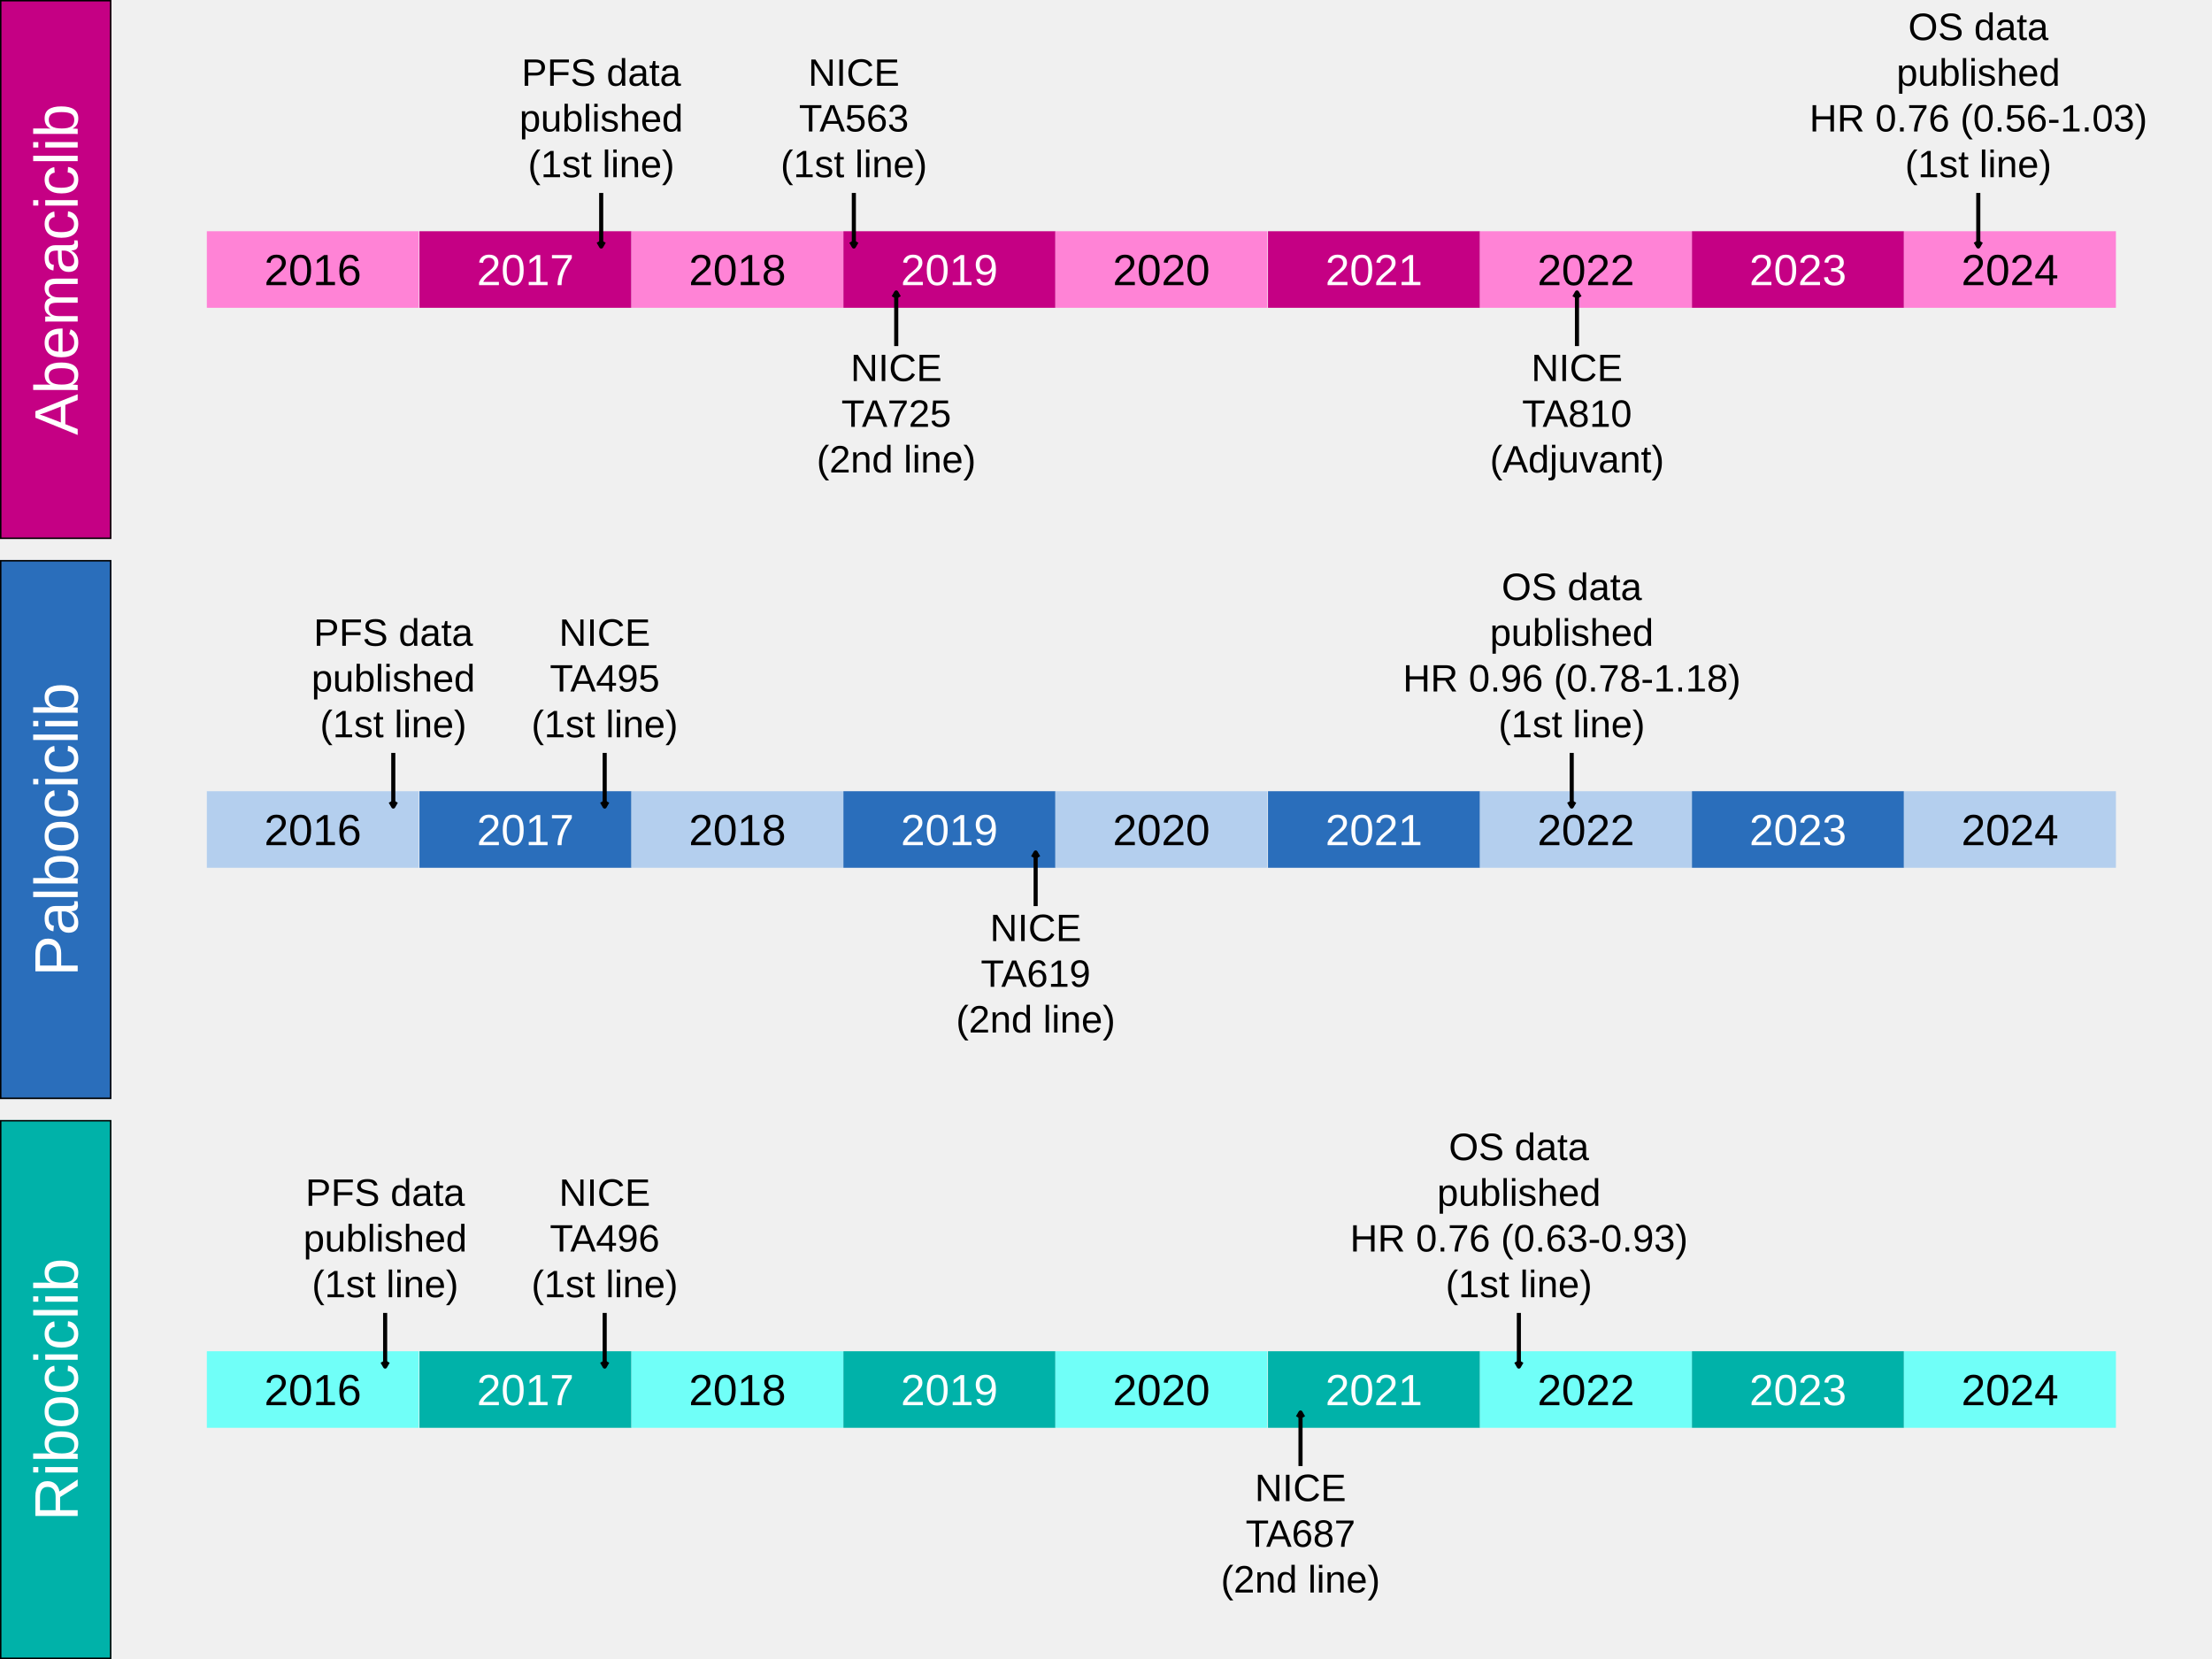
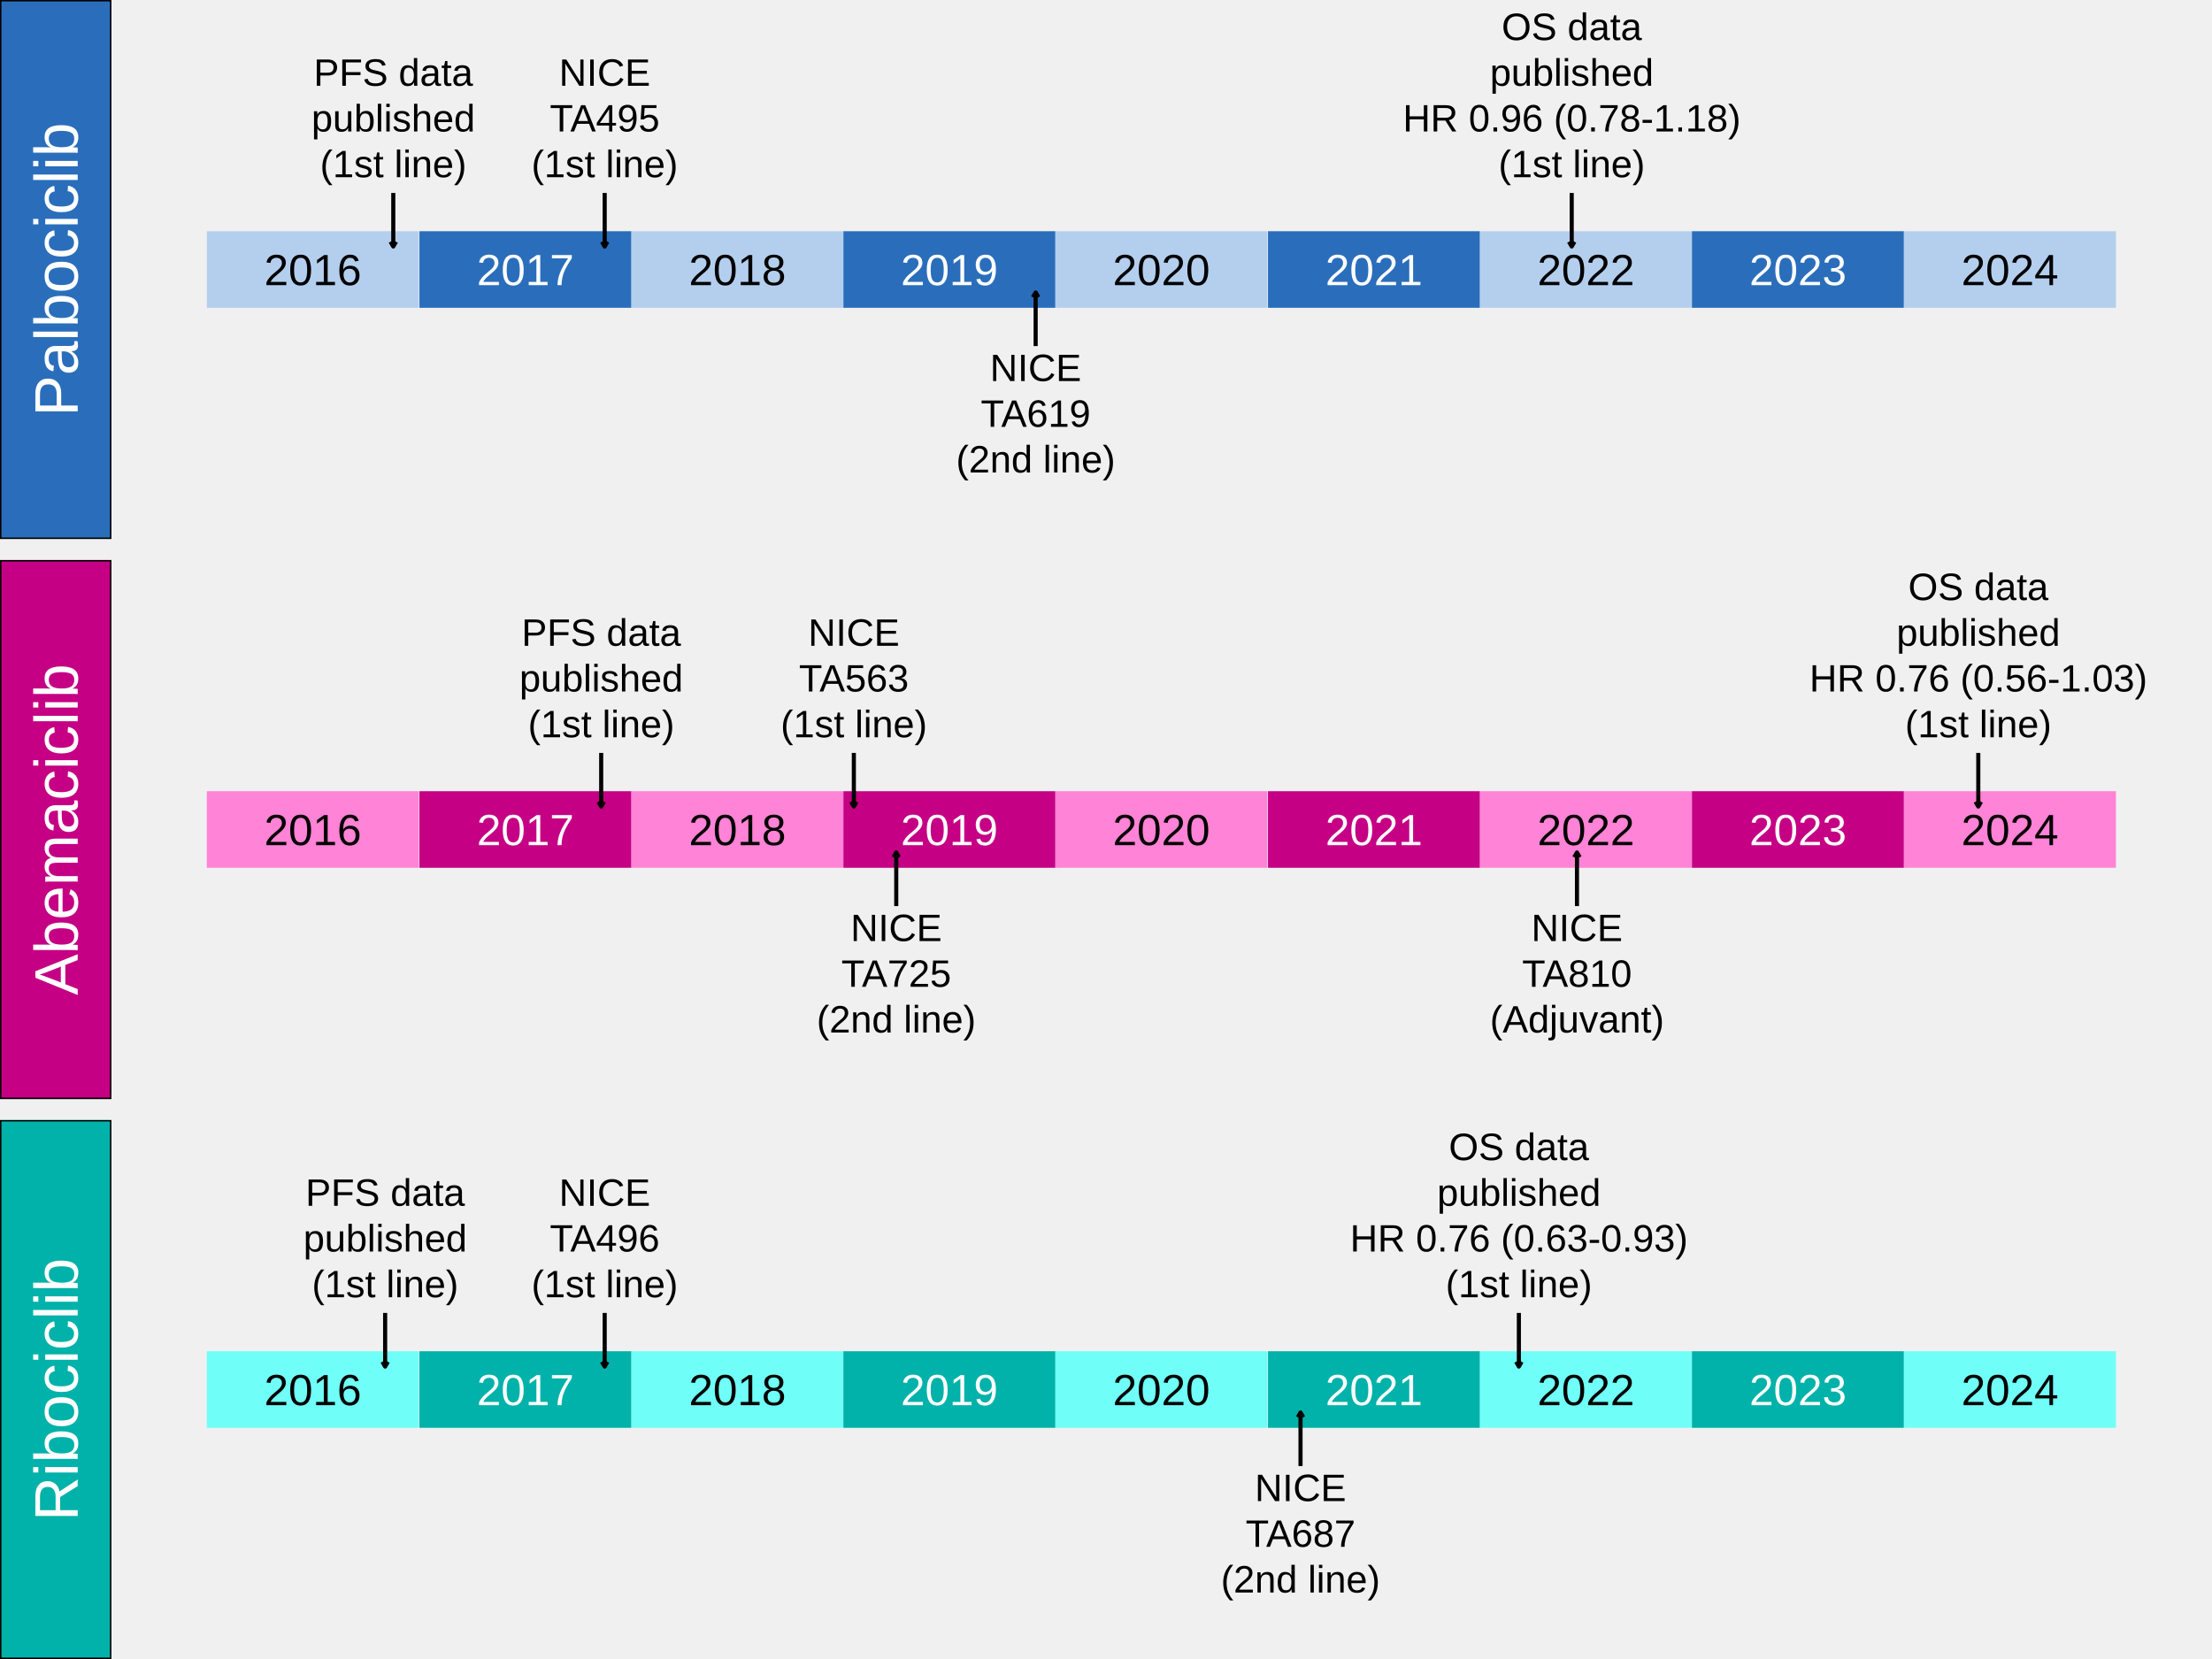
<svg xmlns="http://www.w3.org/2000/svg" width="576.00pt" height="432.00pt" viewBox="0 0 576.00 432.00">
  <g class="svglite">
    <defs>
      <style type="text/css">
    .svglite line, .svglite polyline, .svglite polygon, .svglite path, .svglite rect, .svglite circle {
      fill: none;
      stroke: #000000;
      stroke-linecap: round;
      stroke-linejoin: round;
      stroke-miterlimit: 10.00;
    }
    .svglite text {
      white-space: pre;
    }
    .svglite g.glyphgroup path {
      fill: inherit;
      stroke: none;
    }
  </style>
    </defs>
    <rect width="100%" height="100%" style="stroke: none; fill: none;" />
    <defs>
      <clipPath id="cpMC4wMHw1NzYuMDB8MC4wMHw0MzIuMDA=">
        <rect x="0.00" y="0.00" width="576.00" height="432.00" />
      </clipPath>
    </defs>
    <g clip-path="url(#cpMC4wMHw1NzYuMDB8MC4wMHw0MzIuMDA=)">
      <rect x="0.00" y="0.00" width="576.00" height="432.00" style="stroke-width: 0.00; stroke: none;" />
    </g>
    <defs>
      <clipPath id="cpMjkuMDB8NTc2LjAwfDAuMDB8MTQwLjM1">
        <rect x="29.00" y="0.00" width="547.00" height="140.35" />
      </clipPath>
    </defs>
    <g clip-path="url(#cpMjkuMDB8NTc2LjAwfDAuMDB8MTQwLjM1)">
-       <rect x="53.86" y="60.21" width="55.20" height="19.94" style="stroke-width: 1.07; stroke: none; stroke-linecap: butt; stroke-linejoin: miter; fill: #FF83D6;" />
-       <rect x="109.22" y="60.21" width="55.20" height="19.94" style="stroke-width: 1.07; stroke: none; stroke-linecap: butt; stroke-linejoin: miter; fill: #C50084;" />
-       <rect x="164.42" y="60.21" width="55.20" height="19.94" style="stroke-width: 1.07; stroke: none; stroke-linecap: butt; stroke-linejoin: miter; fill: #FF83D6;" />
-       <rect x="219.62" y="60.21" width="55.20" height="19.94" style="stroke-width: 1.07; stroke: none; stroke-linecap: butt; stroke-linejoin: miter; fill: #C50084;" />
-       <rect x="274.82" y="60.21" width="55.20" height="19.94" style="stroke-width: 1.07; stroke: none; stroke-linecap: butt; stroke-linejoin: miter; fill: #FF83D6;" />
-       <rect x="330.18" y="60.21" width="55.20" height="19.94" style="stroke-width: 1.07; stroke: none; stroke-linecap: butt; stroke-linejoin: miter; fill: #C50084;" />
-       <rect x="385.38" y="60.21" width="55.20" height="19.94" style="stroke-width: 1.07; stroke: none; stroke-linecap: butt; stroke-linejoin: miter; fill: #FF83D6;" />
-       <rect x="440.58" y="60.21" width="55.20" height="19.94" style="stroke-width: 1.07; stroke: none; stroke-linecap: butt; stroke-linejoin: miter; fill: #C50084;" />
-       <rect x="495.78" y="60.21" width="55.20" height="19.94" style="stroke-width: 1.07; stroke: none; stroke-linecap: butt; stroke-linejoin: miter; fill: #FF83D6;" />
+       <rect x="53.86" y="60.21" width="55.20" height="19.94" style="stroke-width: 1.07; stroke: none; stroke-linecap: butt; stroke-linejoin: miter; fill: #B4CFEE;" />
+       <rect x="109.22" y="60.21" width="55.20" height="19.94" style="stroke-width: 1.07; stroke: none; stroke-linecap: butt; stroke-linejoin: miter; fill: #2A6EBB;" />
+       <rect x="164.42" y="60.21" width="55.20" height="19.94" style="stroke-width: 1.07; stroke: none; stroke-linecap: butt; stroke-linejoin: miter; fill: #B4CFEE;" />
+       <rect x="219.62" y="60.21" width="55.20" height="19.94" style="stroke-width: 1.07; stroke: none; stroke-linecap: butt; stroke-linejoin: miter; fill: #2A6EBB;" />
+       <rect x="274.82" y="60.21" width="55.20" height="19.94" style="stroke-width: 1.07; stroke: none; stroke-linecap: butt; stroke-linejoin: miter; fill: #B4CFEE;" />
+       <rect x="330.18" y="60.21" width="55.20" height="19.94" style="stroke-width: 1.07; stroke: none; stroke-linecap: butt; stroke-linejoin: miter; fill: #2A6EBB;" />
+       <rect x="385.38" y="60.21" width="55.20" height="19.94" style="stroke-width: 1.07; stroke: none; stroke-linecap: butt; stroke-linejoin: miter; fill: #B4CFEE;" />
+       <rect x="440.58" y="60.21" width="55.20" height="19.94" style="stroke-width: 1.07; stroke: none; stroke-linecap: butt; stroke-linejoin: miter; fill: #2A6EBB;" />
+       <rect x="495.78" y="60.21" width="55.20" height="19.94" style="stroke-width: 1.07; stroke: none; stroke-linecap: butt; stroke-linejoin: miter; fill: #B4CFEE;" />
      <text x="136.82" y="74.25" text-anchor="middle" style="font-size: 11.38px;fill: #FFFFFF; font-family: &quot;Arial&quot;;" textLength="25.31px" lengthAdjust="spacingAndGlyphs">2017</text>
      <text x="247.22" y="74.25" text-anchor="middle" style="font-size: 11.38px;fill: #FFFFFF; font-family: &quot;Arial&quot;;" textLength="25.31px" lengthAdjust="spacingAndGlyphs">2019</text>
      <text x="357.78" y="74.25" text-anchor="middle" style="font-size: 11.38px;fill: #FFFFFF; font-family: &quot;Arial&quot;;" textLength="25.31px" lengthAdjust="spacingAndGlyphs">2021</text>
      <text x="468.18" y="74.25" text-anchor="middle" style="font-size: 11.38px;fill: #FFFFFF; font-family: &quot;Arial&quot;;" textLength="25.31px" lengthAdjust="spacingAndGlyphs">2023</text>
      <text x="81.46" y="74.25" text-anchor="middle" style="font-size: 11.38px; font-family: &quot;Arial&quot;;" textLength="25.31px" lengthAdjust="spacingAndGlyphs">2016</text>
      <text x="192.02" y="74.25" text-anchor="middle" style="font-size: 11.38px; font-family: &quot;Arial&quot;;" textLength="25.31px" lengthAdjust="spacingAndGlyphs">2018</text>
      <text x="302.42" y="74.25" text-anchor="middle" style="font-size: 11.38px; font-family: &quot;Arial&quot;;" textLength="25.31px" lengthAdjust="spacingAndGlyphs">2020</text>
      <text x="412.98" y="74.25" text-anchor="middle" style="font-size: 11.38px; font-family: &quot;Arial&quot;;" textLength="25.31px" lengthAdjust="spacingAndGlyphs">2022</text>
      <text x="523.38" y="74.25" text-anchor="middle" style="font-size: 11.38px; font-family: &quot;Arial&quot;;" textLength="25.31px" lengthAdjust="spacingAndGlyphs">2024</text>
-       <line x1="515.14" y1="64.19" x2="515.14" y2="50.24" style="stroke-width: 1.07; stroke-linecap: butt;" />
-       <polyline points="514.42,62.95 515.14,64.19 515.86,62.95 " style="stroke-width: 1.07; stroke-linecap: butt;" />
-       <line x1="222.34" y1="64.19" x2="222.34" y2="50.24" style="stroke-width: 1.07; stroke-linecap: butt;" />
-       <polyline points="221.62,62.95 222.34,64.19 223.06,62.95 " style="stroke-width: 1.07; stroke-linecap: butt;" />
-       <line x1="233.38" y1="76.15" x2="233.38" y2="90.11" style="stroke-width: 1.07; stroke-linecap: butt;" />
-       <polyline points="234.10,77.40 233.38,76.15 232.66,77.40 " style="stroke-width: 1.07; stroke-linecap: butt;" />
-       <line x1="410.64" y1="76.15" x2="410.64" y2="90.11" style="stroke-width: 1.07; stroke-linecap: butt;" />
-       <polyline points="411.36,77.40 410.64,76.15 409.92,77.40 " style="stroke-width: 1.07; stroke-linecap: butt;" />
-       <line x1="156.55" y1="64.19" x2="156.55" y2="50.24" style="stroke-width: 1.07; stroke-linecap: butt;" />
-       <polyline points="155.83,62.95 156.55,64.19 157.27,62.95 " style="stroke-width: 1.07; stroke-linecap: butt;" />
-       <text x="496.89" y="10.43" style="font-size: 9.96px; font-family: &quot;Arial&quot;;" textLength="14.38px" lengthAdjust="spacingAndGlyphs">OS</text>
-       <text x="514.03" y="10.43" style="font-size: 9.96px; font-family: &quot;Arial&quot;;" textLength="19.36px" lengthAdjust="spacingAndGlyphs">data</text>
-       <text x="493.84" y="22.34" style="font-size: 9.96px; font-family: &quot;Arial&quot;;" textLength="42.61px" lengthAdjust="spacingAndGlyphs">published</text>
-       <text x="471.18" y="34.24" style="font-size: 9.96px; font-family: &quot;Arial&quot;;" textLength="14.38px" lengthAdjust="spacingAndGlyphs">HR</text>
-       <text x="488.32" y="34.24" style="font-size: 9.96px; font-family: &quot;Arial&quot;;" textLength="19.36px" lengthAdjust="spacingAndGlyphs">0.76</text>
-       <text x="510.45" y="34.24" style="font-size: 9.96px; font-family: &quot;Arial&quot;;" textLength="48.66px" lengthAdjust="spacingAndGlyphs">(0.56-1.03)</text>
-       <text x="496.06" y="46.15" style="font-size: 9.96px; font-family: &quot;Arial&quot;;" textLength="16.59px" lengthAdjust="spacingAndGlyphs">(1st</text>
-       <text x="515.41" y="46.15" style="font-size: 9.96px; font-family: &quot;Arial&quot;;" textLength="18.81px" lengthAdjust="spacingAndGlyphs">line)</text>
-       <text x="210.45" y="22.34" style="font-size: 9.96px; font-family: &quot;Arial&quot;;" textLength="23.78px" lengthAdjust="spacingAndGlyphs">NICE</text>
-       <text x="208.05" y="34.24" style="font-size: 9.96px; font-family: &quot;Arial&quot;;" textLength="28.58px" lengthAdjust="spacingAndGlyphs">TA563</text>
-       <text x="203.26" y="46.15" style="font-size: 9.96px; font-family: &quot;Arial&quot;;" textLength="16.59px" lengthAdjust="spacingAndGlyphs">(1st</text>
-       <text x="222.62" y="46.15" style="font-size: 9.96px; font-family: &quot;Arial&quot;;" textLength="18.81px" lengthAdjust="spacingAndGlyphs">line)</text>
-       <text x="221.49" y="99.23" style="font-size: 9.96px; font-family: &quot;Arial&quot;;" textLength="23.78px" lengthAdjust="spacingAndGlyphs">NICE</text>
-       <text x="219.09" y="111.14" style="font-size: 9.96px; font-family: &quot;Arial&quot;;" textLength="28.58px" lengthAdjust="spacingAndGlyphs">TA725</text>
-       <text x="212.64" y="123.04" style="font-size: 9.96px; font-family: &quot;Arial&quot;;" textLength="19.91px" lengthAdjust="spacingAndGlyphs">(2nd</text>
-       <text x="235.31" y="123.04" style="font-size: 9.96px; font-family: &quot;Arial&quot;;" textLength="18.81px" lengthAdjust="spacingAndGlyphs">line)</text>
-       <text x="398.74" y="99.23" style="font-size: 9.96px; font-family: &quot;Arial&quot;;" textLength="23.78px" lengthAdjust="spacingAndGlyphs">NICE</text>
-       <text x="396.35" y="111.14" style="font-size: 9.96px; font-family: &quot;Arial&quot;;" textLength="28.58px" lengthAdjust="spacingAndGlyphs">TA810</text>
-       <text x="387.96" y="123.04" style="font-size: 9.96px; font-family: &quot;Arial&quot;;" textLength="45.36px" lengthAdjust="spacingAndGlyphs">(Adjuvant)</text>
-       <text x="135.81" y="22.34" style="font-size: 9.96px; font-family: &quot;Arial&quot;;" textLength="19.36px" lengthAdjust="spacingAndGlyphs">PFS</text>
-       <text x="157.94" y="22.34" style="font-size: 9.96px; font-family: &quot;Arial&quot;;" textLength="19.36px" lengthAdjust="spacingAndGlyphs">data</text>
-       <text x="135.25" y="34.24" style="font-size: 9.96px; font-family: &quot;Arial&quot;;" textLength="42.61px" lengthAdjust="spacingAndGlyphs">published</text>
-       <text x="137.47" y="46.15" style="font-size: 9.96px; font-family: &quot;Arial&quot;;" textLength="16.59px" lengthAdjust="spacingAndGlyphs">(1st</text>
-       <text x="156.83" y="46.15" style="font-size: 9.96px; font-family: &quot;Arial&quot;;" textLength="18.81px" lengthAdjust="spacingAndGlyphs">line)</text>
+       <line x1="157.46" y1="64.19" x2="157.46" y2="50.24" style="stroke-width: 1.07; stroke-linecap: butt;" />
+       <polyline points="156.74,62.95 157.46,64.19 158.18,62.95 " style="stroke-width: 1.07; stroke-linecap: butt;" />
+       <line x1="269.68" y1="76.15" x2="269.68" y2="90.11" style="stroke-width: 1.07; stroke-linecap: butt;" />
+       <polyline points="270.40,77.40 269.68,76.15 268.96,77.40 " style="stroke-width: 1.07; stroke-linecap: butt;" />
+       <line x1="409.27" y1="64.19" x2="409.27" y2="50.24" style="stroke-width: 1.07; stroke-linecap: butt;" />
+       <polyline points="408.55,62.95 409.27,64.19 409.99,62.95 " style="stroke-width: 1.07; stroke-linecap: butt;" />
+       <line x1="102.41" y1="64.19" x2="102.41" y2="50.24" style="stroke-width: 1.07; stroke-linecap: butt;" />
+       <polyline points="101.69,62.95 102.41,64.19 103.13,62.95 " style="stroke-width: 1.07; stroke-linecap: butt;" />
+       <text x="145.57" y="22.34" style="font-size: 9.96px; font-family: &quot;Arial&quot;;" textLength="23.78px" lengthAdjust="spacingAndGlyphs">NICE</text>
+       <text x="143.17" y="34.24" style="font-size: 9.96px; font-family: &quot;Arial&quot;;" textLength="28.58px" lengthAdjust="spacingAndGlyphs">TA495</text>
+       <text x="138.37" y="46.15" style="font-size: 9.96px; font-family: &quot;Arial&quot;;" textLength="16.59px" lengthAdjust="spacingAndGlyphs">(1st</text>
+       <text x="157.73" y="46.15" style="font-size: 9.96px; font-family: &quot;Arial&quot;;" textLength="18.81px" lengthAdjust="spacingAndGlyphs">line)</text>
+       <text x="257.79" y="99.23" style="font-size: 9.96px; font-family: &quot;Arial&quot;;" textLength="23.78px" lengthAdjust="spacingAndGlyphs">NICE</text>
+       <text x="255.39" y="111.14" style="font-size: 9.96px; font-family: &quot;Arial&quot;;" textLength="28.58px" lengthAdjust="spacingAndGlyphs">TA619</text>
+       <text x="248.94" y="123.04" style="font-size: 9.96px; font-family: &quot;Arial&quot;;" textLength="19.91px" lengthAdjust="spacingAndGlyphs">(2nd</text>
+       <text x="271.61" y="123.04" style="font-size: 9.96px; font-family: &quot;Arial&quot;;" textLength="18.81px" lengthAdjust="spacingAndGlyphs">line)</text>
+       <text x="391.02" y="10.43" style="font-size: 9.96px; font-family: &quot;Arial&quot;;" textLength="14.38px" lengthAdjust="spacingAndGlyphs">OS</text>
+       <text x="408.16" y="10.43" style="font-size: 9.96px; font-family: &quot;Arial&quot;;" textLength="19.36px" lengthAdjust="spacingAndGlyphs">data</text>
+       <text x="387.97" y="22.34" style="font-size: 9.96px; font-family: &quot;Arial&quot;;" textLength="42.61px" lengthAdjust="spacingAndGlyphs">published</text>
+       <text x="365.31" y="34.24" style="font-size: 9.96px; font-family: &quot;Arial&quot;;" textLength="14.38px" lengthAdjust="spacingAndGlyphs">HR</text>
+       <text x="382.45" y="34.24" style="font-size: 9.96px; font-family: &quot;Arial&quot;;" textLength="19.36px" lengthAdjust="spacingAndGlyphs">0.96</text>
+       <text x="404.58" y="34.24" style="font-size: 9.96px; font-family: &quot;Arial&quot;;" textLength="48.66px" lengthAdjust="spacingAndGlyphs">(0.78-1.18)</text>
+       <text x="390.19" y="46.15" style="font-size: 9.96px; font-family: &quot;Arial&quot;;" textLength="16.59px" lengthAdjust="spacingAndGlyphs">(1st</text>
+       <text x="409.55" y="46.15" style="font-size: 9.96px; font-family: &quot;Arial&quot;;" textLength="18.81px" lengthAdjust="spacingAndGlyphs">line)</text>
+       <text x="81.67" y="22.34" style="font-size: 9.96px; font-family: &quot;Arial&quot;;" textLength="19.36px" lengthAdjust="spacingAndGlyphs">PFS</text>
+       <text x="103.79" y="22.34" style="font-size: 9.96px; font-family: &quot;Arial&quot;;" textLength="19.36px" lengthAdjust="spacingAndGlyphs">data</text>
+       <text x="81.10" y="34.24" style="font-size: 9.96px; font-family: &quot;Arial&quot;;" textLength="42.61px" lengthAdjust="spacingAndGlyphs">published</text>
+       <text x="83.32" y="46.15" style="font-size: 9.96px; font-family: &quot;Arial&quot;;" textLength="16.59px" lengthAdjust="spacingAndGlyphs">(1st</text>
+       <text x="102.68" y="46.15" style="font-size: 9.96px; font-family: &quot;Arial&quot;;" textLength="18.81px" lengthAdjust="spacingAndGlyphs">line)</text>
    </g>
    <g clip-path="url(#cpMC4wMHw1NzYuMDB8MC4wMHw0MzIuMDA=)">
</g>
    <defs>
      <clipPath id="cpMjkuMDB8NTc2LjAwfDE0NS44M3wyODYuMTc=">
        <rect x="29.00" y="145.83" width="547.00" height="140.35" />
      </clipPath>
    </defs>
    <g clip-path="url(#cpMjkuMDB8NTc2LjAwfDE0NS44M3wyODYuMTc=)">
-       <rect x="53.86" y="206.03" width="55.20" height="19.94" style="stroke-width: 1.07; stroke: none; stroke-linecap: butt; stroke-linejoin: miter; fill: #B4CFEE;" />
-       <rect x="109.22" y="206.03" width="55.20" height="19.94" style="stroke-width: 1.07; stroke: none; stroke-linecap: butt; stroke-linejoin: miter; fill: #2A6EBB;" />
-       <rect x="164.42" y="206.03" width="55.20" height="19.94" style="stroke-width: 1.07; stroke: none; stroke-linecap: butt; stroke-linejoin: miter; fill: #B4CFEE;" />
-       <rect x="219.62" y="206.03" width="55.20" height="19.94" style="stroke-width: 1.07; stroke: none; stroke-linecap: butt; stroke-linejoin: miter; fill: #2A6EBB;" />
-       <rect x="274.82" y="206.03" width="55.20" height="19.94" style="stroke-width: 1.07; stroke: none; stroke-linecap: butt; stroke-linejoin: miter; fill: #B4CFEE;" />
-       <rect x="330.18" y="206.03" width="55.20" height="19.94" style="stroke-width: 1.07; stroke: none; stroke-linecap: butt; stroke-linejoin: miter; fill: #2A6EBB;" />
-       <rect x="385.38" y="206.03" width="55.20" height="19.94" style="stroke-width: 1.07; stroke: none; stroke-linecap: butt; stroke-linejoin: miter; fill: #B4CFEE;" />
-       <rect x="440.58" y="206.03" width="55.20" height="19.94" style="stroke-width: 1.07; stroke: none; stroke-linecap: butt; stroke-linejoin: miter; fill: #2A6EBB;" />
-       <rect x="495.78" y="206.03" width="55.20" height="19.94" style="stroke-width: 1.07; stroke: none; stroke-linecap: butt; stroke-linejoin: miter; fill: #B4CFEE;" />
+       <rect x="53.86" y="206.03" width="55.20" height="19.94" style="stroke-width: 1.07; stroke: none; stroke-linecap: butt; stroke-linejoin: miter; fill: #FF83D6;" />
+       <rect x="109.22" y="206.03" width="55.20" height="19.94" style="stroke-width: 1.07; stroke: none; stroke-linecap: butt; stroke-linejoin: miter; fill: #C50084;" />
+       <rect x="164.42" y="206.03" width="55.20" height="19.94" style="stroke-width: 1.07; stroke: none; stroke-linecap: butt; stroke-linejoin: miter; fill: #FF83D6;" />
+       <rect x="219.62" y="206.03" width="55.20" height="19.94" style="stroke-width: 1.07; stroke: none; stroke-linecap: butt; stroke-linejoin: miter; fill: #C50084;" />
+       <rect x="274.82" y="206.03" width="55.20" height="19.94" style="stroke-width: 1.07; stroke: none; stroke-linecap: butt; stroke-linejoin: miter; fill: #FF83D6;" />
+       <rect x="330.18" y="206.03" width="55.20" height="19.94" style="stroke-width: 1.07; stroke: none; stroke-linecap: butt; stroke-linejoin: miter; fill: #C50084;" />
+       <rect x="385.38" y="206.03" width="55.20" height="19.94" style="stroke-width: 1.07; stroke: none; stroke-linecap: butt; stroke-linejoin: miter; fill: #FF83D6;" />
+       <rect x="440.58" y="206.03" width="55.20" height="19.94" style="stroke-width: 1.07; stroke: none; stroke-linecap: butt; stroke-linejoin: miter; fill: #C50084;" />
+       <rect x="495.78" y="206.03" width="55.20" height="19.94" style="stroke-width: 1.07; stroke: none; stroke-linecap: butt; stroke-linejoin: miter; fill: #FF83D6;" />
      <text x="136.82" y="220.07" text-anchor="middle" style="font-size: 11.38px;fill: #FFFFFF; font-family: &quot;Arial&quot;;" textLength="25.31px" lengthAdjust="spacingAndGlyphs">2017</text>
      <text x="247.22" y="220.07" text-anchor="middle" style="font-size: 11.38px;fill: #FFFFFF; font-family: &quot;Arial&quot;;" textLength="25.31px" lengthAdjust="spacingAndGlyphs">2019</text>
      <text x="357.78" y="220.07" text-anchor="middle" style="font-size: 11.38px;fill: #FFFFFF; font-family: &quot;Arial&quot;;" textLength="25.31px" lengthAdjust="spacingAndGlyphs">2021</text>
      <text x="468.18" y="220.07" text-anchor="middle" style="font-size: 11.38px;fill: #FFFFFF; font-family: &quot;Arial&quot;;" textLength="25.31px" lengthAdjust="spacingAndGlyphs">2023</text>
      <text x="81.46" y="220.07" text-anchor="middle" style="font-size: 11.38px; font-family: &quot;Arial&quot;;" textLength="25.31px" lengthAdjust="spacingAndGlyphs">2016</text>
      <text x="192.02" y="220.07" text-anchor="middle" style="font-size: 11.38px; font-family: &quot;Arial&quot;;" textLength="25.31px" lengthAdjust="spacingAndGlyphs">2018</text>
      <text x="302.42" y="220.07" text-anchor="middle" style="font-size: 11.38px; font-family: &quot;Arial&quot;;" textLength="25.31px" lengthAdjust="spacingAndGlyphs">2020</text>
      <text x="412.98" y="220.07" text-anchor="middle" style="font-size: 11.38px; font-family: &quot;Arial&quot;;" textLength="25.31px" lengthAdjust="spacingAndGlyphs">2022</text>
      <text x="523.38" y="220.07" text-anchor="middle" style="font-size: 11.38px; font-family: &quot;Arial&quot;;" textLength="25.31px" lengthAdjust="spacingAndGlyphs">2024</text>
-       <line x1="157.46" y1="210.02" x2="157.46" y2="196.06" style="stroke-width: 1.07; stroke-linecap: butt;" />
-       <polyline points="156.74,208.77 157.46,210.02 158.18,208.77 " style="stroke-width: 1.07; stroke-linecap: butt;" />
-       <line x1="269.68" y1="221.98" x2="269.68" y2="235.94" style="stroke-width: 1.07; stroke-linecap: butt;" />
-       <polyline points="270.40,223.23 269.68,221.98 268.96,223.23 " style="stroke-width: 1.07; stroke-linecap: butt;" />
-       <line x1="409.27" y1="210.02" x2="409.27" y2="196.06" style="stroke-width: 1.07; stroke-linecap: butt;" />
-       <polyline points="408.55,208.77 409.27,210.02 409.99,208.77 " style="stroke-width: 1.07; stroke-linecap: butt;" />
-       <line x1="102.41" y1="210.02" x2="102.41" y2="196.06" style="stroke-width: 1.07; stroke-linecap: butt;" />
-       <polyline points="101.69,208.77 102.41,210.02 103.13,208.77 " style="stroke-width: 1.07; stroke-linecap: butt;" />
-       <text x="145.57" y="168.16" style="font-size: 9.96px; font-family: &quot;Arial&quot;;" textLength="23.78px" lengthAdjust="spacingAndGlyphs">NICE</text>
-       <text x="143.17" y="180.07" style="font-size: 9.96px; font-family: &quot;Arial&quot;;" textLength="28.58px" lengthAdjust="spacingAndGlyphs">TA495</text>
-       <text x="138.37" y="191.98" style="font-size: 9.96px; font-family: &quot;Arial&quot;;" textLength="16.59px" lengthAdjust="spacingAndGlyphs">(1st</text>
-       <text x="157.73" y="191.98" style="font-size: 9.96px; font-family: &quot;Arial&quot;;" textLength="18.81px" lengthAdjust="spacingAndGlyphs">line)</text>
-       <text x="257.79" y="245.06" style="font-size: 9.96px; font-family: &quot;Arial&quot;;" textLength="23.78px" lengthAdjust="spacingAndGlyphs">NICE</text>
-       <text x="255.39" y="256.96" style="font-size: 9.96px; font-family: &quot;Arial&quot;;" textLength="28.58px" lengthAdjust="spacingAndGlyphs">TA619</text>
-       <text x="248.94" y="268.87" style="font-size: 9.96px; font-family: &quot;Arial&quot;;" textLength="19.91px" lengthAdjust="spacingAndGlyphs">(2nd</text>
-       <text x="271.61" y="268.87" style="font-size: 9.96px; font-family: &quot;Arial&quot;;" textLength="18.81px" lengthAdjust="spacingAndGlyphs">line)</text>
-       <text x="391.02" y="156.26" style="font-size: 9.96px; font-family: &quot;Arial&quot;;" textLength="14.38px" lengthAdjust="spacingAndGlyphs">OS</text>
-       <text x="408.16" y="156.26" style="font-size: 9.96px; font-family: &quot;Arial&quot;;" textLength="19.36px" lengthAdjust="spacingAndGlyphs">data</text>
-       <text x="387.97" y="168.16" style="font-size: 9.96px; font-family: &quot;Arial&quot;;" textLength="42.61px" lengthAdjust="spacingAndGlyphs">published</text>
-       <text x="365.31" y="180.07" style="font-size: 9.96px; font-family: &quot;Arial&quot;;" textLength="14.38px" lengthAdjust="spacingAndGlyphs">HR</text>
-       <text x="382.45" y="180.07" style="font-size: 9.96px; font-family: &quot;Arial&quot;;" textLength="19.36px" lengthAdjust="spacingAndGlyphs">0.96</text>
-       <text x="404.58" y="180.07" style="font-size: 9.96px; font-family: &quot;Arial&quot;;" textLength="48.66px" lengthAdjust="spacingAndGlyphs">(0.78-1.18)</text>
-       <text x="390.19" y="191.98" style="font-size: 9.96px; font-family: &quot;Arial&quot;;" textLength="16.59px" lengthAdjust="spacingAndGlyphs">(1st</text>
-       <text x="409.55" y="191.98" style="font-size: 9.96px; font-family: &quot;Arial&quot;;" textLength="18.81px" lengthAdjust="spacingAndGlyphs">line)</text>
-       <text x="81.67" y="168.16" style="font-size: 9.96px; font-family: &quot;Arial&quot;;" textLength="19.36px" lengthAdjust="spacingAndGlyphs">PFS</text>
-       <text x="103.79" y="168.16" style="font-size: 9.96px; font-family: &quot;Arial&quot;;" textLength="19.36px" lengthAdjust="spacingAndGlyphs">data</text>
-       <text x="81.10" y="180.07" style="font-size: 9.96px; font-family: &quot;Arial&quot;;" textLength="42.61px" lengthAdjust="spacingAndGlyphs">published</text>
-       <text x="83.32" y="191.98" style="font-size: 9.96px; font-family: &quot;Arial&quot;;" textLength="16.59px" lengthAdjust="spacingAndGlyphs">(1st</text>
-       <text x="102.68" y="191.98" style="font-size: 9.96px; font-family: &quot;Arial&quot;;" textLength="18.81px" lengthAdjust="spacingAndGlyphs">line)</text>
+       <line x1="515.14" y1="210.02" x2="515.14" y2="196.06" style="stroke-width: 1.07; stroke-linecap: butt;" />
+       <polyline points="514.42,208.77 515.14,210.02 515.86,208.77 " style="stroke-width: 1.07; stroke-linecap: butt;" />
+       <line x1="222.34" y1="210.02" x2="222.34" y2="196.06" style="stroke-width: 1.07; stroke-linecap: butt;" />
+       <polyline points="221.62,208.77 222.34,210.02 223.06,208.77 " style="stroke-width: 1.07; stroke-linecap: butt;" />
+       <line x1="233.38" y1="221.98" x2="233.38" y2="235.94" style="stroke-width: 1.07; stroke-linecap: butt;" />
+       <polyline points="234.10,223.23 233.38,221.98 232.66,223.23 " style="stroke-width: 1.07; stroke-linecap: butt;" />
+       <line x1="410.64" y1="221.98" x2="410.64" y2="235.94" style="stroke-width: 1.07; stroke-linecap: butt;" />
+       <polyline points="411.36,223.23 410.64,221.98 409.92,223.23 " style="stroke-width: 1.07; stroke-linecap: butt;" />
+       <line x1="156.55" y1="210.02" x2="156.55" y2="196.06" style="stroke-width: 1.07; stroke-linecap: butt;" />
+       <polyline points="155.83,208.77 156.55,210.02 157.27,208.77 " style="stroke-width: 1.07; stroke-linecap: butt;" />
+       <text x="496.89" y="156.26" style="font-size: 9.96px; font-family: &quot;Arial&quot;;" textLength="14.38px" lengthAdjust="spacingAndGlyphs">OS</text>
+       <text x="514.03" y="156.26" style="font-size: 9.96px; font-family: &quot;Arial&quot;;" textLength="19.36px" lengthAdjust="spacingAndGlyphs">data</text>
+       <text x="493.84" y="168.16" style="font-size: 9.96px; font-family: &quot;Arial&quot;;" textLength="42.61px" lengthAdjust="spacingAndGlyphs">published</text>
+       <text x="471.18" y="180.07" style="font-size: 9.96px; font-family: &quot;Arial&quot;;" textLength="14.38px" lengthAdjust="spacingAndGlyphs">HR</text>
+       <text x="488.32" y="180.07" style="font-size: 9.96px; font-family: &quot;Arial&quot;;" textLength="19.36px" lengthAdjust="spacingAndGlyphs">0.76</text>
+       <text x="510.45" y="180.07" style="font-size: 9.96px; font-family: &quot;Arial&quot;;" textLength="48.66px" lengthAdjust="spacingAndGlyphs">(0.56-1.03)</text>
+       <text x="496.06" y="191.98" style="font-size: 9.96px; font-family: &quot;Arial&quot;;" textLength="16.59px" lengthAdjust="spacingAndGlyphs">(1st</text>
+       <text x="515.41" y="191.98" style="font-size: 9.96px; font-family: &quot;Arial&quot;;" textLength="18.81px" lengthAdjust="spacingAndGlyphs">line)</text>
+       <text x="210.45" y="168.16" style="font-size: 9.96px; font-family: &quot;Arial&quot;;" textLength="23.78px" lengthAdjust="spacingAndGlyphs">NICE</text>
+       <text x="208.05" y="180.07" style="font-size: 9.96px; font-family: &quot;Arial&quot;;" textLength="28.58px" lengthAdjust="spacingAndGlyphs">TA563</text>
+       <text x="203.26" y="191.98" style="font-size: 9.96px; font-family: &quot;Arial&quot;;" textLength="16.59px" lengthAdjust="spacingAndGlyphs">(1st</text>
+       <text x="222.62" y="191.98" style="font-size: 9.96px; font-family: &quot;Arial&quot;;" textLength="18.81px" lengthAdjust="spacingAndGlyphs">line)</text>
+       <text x="221.49" y="245.06" style="font-size: 9.96px; font-family: &quot;Arial&quot;;" textLength="23.78px" lengthAdjust="spacingAndGlyphs">NICE</text>
+       <text x="219.09" y="256.96" style="font-size: 9.96px; font-family: &quot;Arial&quot;;" textLength="28.58px" lengthAdjust="spacingAndGlyphs">TA725</text>
+       <text x="212.64" y="268.87" style="font-size: 9.96px; font-family: &quot;Arial&quot;;" textLength="19.91px" lengthAdjust="spacingAndGlyphs">(2nd</text>
+       <text x="235.31" y="268.87" style="font-size: 9.96px; font-family: &quot;Arial&quot;;" textLength="18.81px" lengthAdjust="spacingAndGlyphs">line)</text>
+       <text x="398.74" y="245.06" style="font-size: 9.96px; font-family: &quot;Arial&quot;;" textLength="23.78px" lengthAdjust="spacingAndGlyphs">NICE</text>
+       <text x="396.35" y="256.96" style="font-size: 9.96px; font-family: &quot;Arial&quot;;" textLength="28.58px" lengthAdjust="spacingAndGlyphs">TA810</text>
+       <text x="387.96" y="268.87" style="font-size: 9.96px; font-family: &quot;Arial&quot;;" textLength="45.36px" lengthAdjust="spacingAndGlyphs">(Adjuvant)</text>
+       <text x="135.81" y="168.16" style="font-size: 9.96px; font-family: &quot;Arial&quot;;" textLength="19.36px" lengthAdjust="spacingAndGlyphs">PFS</text>
+       <text x="157.94" y="168.16" style="font-size: 9.96px; font-family: &quot;Arial&quot;;" textLength="19.36px" lengthAdjust="spacingAndGlyphs">data</text>
+       <text x="135.25" y="180.07" style="font-size: 9.96px; font-family: &quot;Arial&quot;;" textLength="42.61px" lengthAdjust="spacingAndGlyphs">published</text>
+       <text x="137.47" y="191.98" style="font-size: 9.96px; font-family: &quot;Arial&quot;;" textLength="16.59px" lengthAdjust="spacingAndGlyphs">(1st</text>
+       <text x="156.83" y="191.98" style="font-size: 9.96px; font-family: &quot;Arial&quot;;" textLength="18.81px" lengthAdjust="spacingAndGlyphs">line)</text>
    </g>
    <g clip-path="url(#cpMC4wMHw1NzYuMDB8MC4wMHw0MzIuMDA=)">
</g>
    <defs>
      <clipPath id="cpMjkuMDB8NTc2LjAwfDI5MS42NXw0MzIuMDA=">
        <rect x="29.00" y="291.65" width="547.00" height="140.35" />
      </clipPath>
    </defs>
    <g clip-path="url(#cpMjkuMDB8NTc2LjAwfDI5MS42NXw0MzIuMDA=)">
      <rect x="53.86" y="351.86" width="55.20" height="19.94" style="stroke-width: 1.07; stroke: none; stroke-linecap: butt; stroke-linejoin: miter; fill: #70FFF8;" />
      <rect x="109.22" y="351.86" width="55.20" height="19.94" style="stroke-width: 1.07; stroke: none; stroke-linecap: butt; stroke-linejoin: miter; fill: #00B2A9;" />
      <rect x="164.42" y="351.86" width="55.20" height="19.94" style="stroke-width: 1.07; stroke: none; stroke-linecap: butt; stroke-linejoin: miter; fill: #70FFF8;" />
      <rect x="219.62" y="351.86" width="55.20" height="19.94" style="stroke-width: 1.07; stroke: none; stroke-linecap: butt; stroke-linejoin: miter; fill: #00B2A9;" />
      <rect x="274.82" y="351.86" width="55.20" height="19.94" style="stroke-width: 1.07; stroke: none; stroke-linecap: butt; stroke-linejoin: miter; fill: #70FFF8;" />
      <rect x="330.18" y="351.86" width="55.20" height="19.94" style="stroke-width: 1.07; stroke: none; stroke-linecap: butt; stroke-linejoin: miter; fill: #00B2A9;" />
      <rect x="385.38" y="351.86" width="55.20" height="19.94" style="stroke-width: 1.07; stroke: none; stroke-linecap: butt; stroke-linejoin: miter; fill: #70FFF8;" />
      <rect x="440.58" y="351.86" width="55.20" height="19.94" style="stroke-width: 1.07; stroke: none; stroke-linecap: butt; stroke-linejoin: miter; fill: #00B2A9;" />
      <rect x="495.78" y="351.86" width="55.20" height="19.94" style="stroke-width: 1.07; stroke: none; stroke-linecap: butt; stroke-linejoin: miter; fill: #70FFF8;" />
      <text x="136.82" y="365.90" text-anchor="middle" style="font-size: 11.38px;fill: #FFFFFF; font-family: &quot;Arial&quot;;" textLength="25.31px" lengthAdjust="spacingAndGlyphs">2017</text>
      <text x="247.22" y="365.90" text-anchor="middle" style="font-size: 11.38px;fill: #FFFFFF; font-family: &quot;Arial&quot;;" textLength="25.31px" lengthAdjust="spacingAndGlyphs">2019</text>
      <text x="357.78" y="365.90" text-anchor="middle" style="font-size: 11.38px;fill: #FFFFFF; font-family: &quot;Arial&quot;;" textLength="25.31px" lengthAdjust="spacingAndGlyphs">2021</text>
      <text x="468.18" y="365.90" text-anchor="middle" style="font-size: 11.38px;fill: #FFFFFF; font-family: &quot;Arial&quot;;" textLength="25.31px" lengthAdjust="spacingAndGlyphs">2023</text>
      <text x="81.46" y="365.90" text-anchor="middle" style="font-size: 11.38px; font-family: &quot;Arial&quot;;" textLength="25.31px" lengthAdjust="spacingAndGlyphs">2016</text>
      <text x="192.02" y="365.90" text-anchor="middle" style="font-size: 11.38px; font-family: &quot;Arial&quot;;" textLength="25.31px" lengthAdjust="spacingAndGlyphs">2018</text>
      <text x="302.42" y="365.90" text-anchor="middle" style="font-size: 11.38px; font-family: &quot;Arial&quot;;" textLength="25.31px" lengthAdjust="spacingAndGlyphs">2020</text>
      <text x="412.98" y="365.90" text-anchor="middle" style="font-size: 11.38px; font-family: &quot;Arial&quot;;" textLength="25.31px" lengthAdjust="spacingAndGlyphs">2022</text>
      <text x="523.38" y="365.90" text-anchor="middle" style="font-size: 11.38px; font-family: &quot;Arial&quot;;" textLength="25.31px" lengthAdjust="spacingAndGlyphs">2024</text>
      <line x1="157.46" y1="355.85" x2="157.46" y2="341.89" style="stroke-width: 1.07; stroke-linecap: butt;" />
      <polyline points="156.74,354.60 157.46,355.85 158.18,354.60 " style="stroke-width: 1.07; stroke-linecap: butt;" />
      <line x1="338.65" y1="367.81" x2="338.65" y2="381.76" style="stroke-width: 1.07; stroke-linecap: butt;" />
      <polyline points="339.37,369.05 338.65,367.81 337.93,369.05 " style="stroke-width: 1.07; stroke-linecap: butt;" />
      <line x1="395.51" y1="355.85" x2="395.51" y2="341.89" style="stroke-width: 1.07; stroke-linecap: butt;" />
      <polyline points="394.79,354.60 395.51,355.85 396.23,354.60 " style="stroke-width: 1.07; stroke-linecap: butt;" />
      <line x1="100.29" y1="355.85" x2="100.29" y2="341.89" style="stroke-width: 1.07; stroke-linecap: butt;" />
      <polyline points="99.57,354.60 100.29,355.85 101.01,354.60 " style="stroke-width: 1.07; stroke-linecap: butt;" />
      <text x="145.57" y="313.99" style="font-size: 9.96px; font-family: &quot;Arial&quot;;" textLength="23.78px" lengthAdjust="spacingAndGlyphs">NICE</text>
      <text x="143.17" y="325.90" style="font-size: 9.96px; font-family: &quot;Arial&quot;;" textLength="28.58px" lengthAdjust="spacingAndGlyphs">TA496</text>
      <text x="138.37" y="337.80" style="font-size: 9.96px; font-family: &quot;Arial&quot;;" textLength="16.59px" lengthAdjust="spacingAndGlyphs">(1st</text>
      <text x="157.73" y="337.80" style="font-size: 9.96px; font-family: &quot;Arial&quot;;" textLength="18.81px" lengthAdjust="spacingAndGlyphs">line)</text>
      <text x="326.75" y="390.88" style="font-size: 9.96px; font-family: &quot;Arial&quot;;" textLength="23.78px" lengthAdjust="spacingAndGlyphs">NICE</text>
      <text x="324.36" y="402.79" style="font-size: 9.96px; font-family: &quot;Arial&quot;;" textLength="28.58px" lengthAdjust="spacingAndGlyphs">TA687</text>
      <text x="317.90" y="414.69" style="font-size: 9.96px; font-family: &quot;Arial&quot;;" textLength="19.91px" lengthAdjust="spacingAndGlyphs">(2nd</text>
      <text x="340.57" y="414.69" style="font-size: 9.96px; font-family: &quot;Arial&quot;;" textLength="18.81px" lengthAdjust="spacingAndGlyphs">line)</text>
      <text x="377.26" y="302.09" style="font-size: 9.96px; font-family: &quot;Arial&quot;;" textLength="14.38px" lengthAdjust="spacingAndGlyphs">OS</text>
      <text x="394.40" y="302.09" style="font-size: 9.96px; font-family: &quot;Arial&quot;;" textLength="19.36px" lengthAdjust="spacingAndGlyphs">data</text>
      <text x="374.21" y="313.99" style="font-size: 9.96px; font-family: &quot;Arial&quot;;" textLength="42.61px" lengthAdjust="spacingAndGlyphs">published</text>
      <text x="351.55" y="325.90" style="font-size: 9.96px; font-family: &quot;Arial&quot;;" textLength="14.38px" lengthAdjust="spacingAndGlyphs">HR</text>
      <text x="368.69" y="325.90" style="font-size: 9.96px; font-family: &quot;Arial&quot;;" textLength="19.36px" lengthAdjust="spacingAndGlyphs">0.76</text>
      <text x="390.82" y="325.90" style="font-size: 9.96px; font-family: &quot;Arial&quot;;" textLength="48.66px" lengthAdjust="spacingAndGlyphs">(0.63-0.93)</text>
      <text x="376.43" y="337.80" style="font-size: 9.96px; font-family: &quot;Arial&quot;;" textLength="16.59px" lengthAdjust="spacingAndGlyphs">(1st</text>
      <text x="395.78" y="337.80" style="font-size: 9.96px; font-family: &quot;Arial&quot;;" textLength="18.81px" lengthAdjust="spacingAndGlyphs">line)</text>
      <text x="79.55" y="313.99" style="font-size: 9.96px; font-family: &quot;Arial&quot;;" textLength="19.36px" lengthAdjust="spacingAndGlyphs">PFS</text>
      <text x="101.68" y="313.99" style="font-size: 9.96px; font-family: &quot;Arial&quot;;" textLength="19.36px" lengthAdjust="spacingAndGlyphs">data</text>
      <text x="78.99" y="325.90" style="font-size: 9.96px; font-family: &quot;Arial&quot;;" textLength="42.61px" lengthAdjust="spacingAndGlyphs">published</text>
      <text x="81.21" y="337.80" style="font-size: 9.96px; font-family: &quot;Arial&quot;;" textLength="16.59px" lengthAdjust="spacingAndGlyphs">(1st</text>
      <text x="100.57" y="337.80" style="font-size: 9.96px; font-family: &quot;Arial&quot;;" textLength="18.81px" lengthAdjust="spacingAndGlyphs">line)</text>
    </g>
    <g clip-path="url(#cpMC4wMHw1NzYuMDB8MC4wMHw0MzIuMDA=)">
</g>
    <defs>
      <clipPath id="cpMC4wMHwyOS4wMHwwLjAwfDE0MC4zNQ==">
        <rect x="0" y="0.00" width="29.00" height="140.35" />
      </clipPath>
    </defs>
    <g clip-path="url(#cpMC4wMHwyOS4wMHwwLjAwfDE0MC4zNQ==)">
-       <rect x="0.00" y="0" width="29.00" height="140.35" style="stroke-width: 0.75; fill: #C50084;" />
-       <text transform="translate(20.23,70.17) rotate(-90)" text-anchor="middle" style="font-size: 16.00px;fill: #FFFFFF; font-family: &quot;Arial&quot;;" textLength="86.31px" lengthAdjust="spacingAndGlyphs">Abemaciclib</text>
+       <rect x="0.00" y="0" width="29.00" height="140.35" style="stroke-width: 0.75; fill: #2A6EBB;" />
+       <text transform="translate(20.23,70.17) rotate(-90)" text-anchor="middle" style="font-size: 16.00px;fill: #FFFFFF; font-family: &quot;Arial&quot;;" textLength="76.55px" lengthAdjust="spacingAndGlyphs">Palbociclib</text>
    </g>
    <g clip-path="url(#cpMC4wMHw1NzYuMDB8MC4wMHw0MzIuMDA=)">
</g>
    <defs>
      <clipPath id="cpMC4wMHwyOS4wMHwxNDUuODN8Mjg2LjE3">
        <rect x="0" y="145.83" width="29.00" height="140.35" />
      </clipPath>
    </defs>
    <g clip-path="url(#cpMC4wMHwyOS4wMHwxNDUuODN8Mjg2LjE3)">
-       <rect x="0.00" y="145.83" width="29.00" height="140.35" style="stroke-width: 0.75; fill: #2A6EBB;" />
-       <text transform="translate(20.23,216.00) rotate(-90)" text-anchor="middle" style="font-size: 16.00px;fill: #FFFFFF; font-family: &quot;Arial&quot;;" textLength="76.55px" lengthAdjust="spacingAndGlyphs">Palbociclib</text>
+       <rect x="0.00" y="145.83" width="29.00" height="140.35" style="stroke-width: 0.75; fill: #C50084;" />
+       <text transform="translate(20.23,216.00) rotate(-90)" text-anchor="middle" style="font-size: 16.00px;fill: #FFFFFF; font-family: &quot;Arial&quot;;" textLength="86.31px" lengthAdjust="spacingAndGlyphs">Abemaciclib</text>
    </g>
    <g clip-path="url(#cpMC4wMHw1NzYuMDB8MC4wMHw0MzIuMDA=)">
</g>
    <defs>
      <clipPath id="cpMC4wMHwyOS4wMHwyOTEuNjV8NDMyLjAw">
        <rect x="0" y="291.65" width="29.00" height="140.35" />
      </clipPath>
    </defs>
    <g clip-path="url(#cpMC4wMHwyOS4wMHwyOTEuNjV8NDMyLjAw)">
      <rect x="0.00" y="291.65" width="29.00" height="140.35" style="stroke-width: 0.75; fill: #00B2A9;" />
      <text transform="translate(20.23,361.83) rotate(-90)" text-anchor="middle" style="font-size: 16.00px;fill: #FFFFFF; font-family: &quot;Arial&quot;;" textLength="68.53px" lengthAdjust="spacingAndGlyphs">Ribociclib</text>
    </g>
    <g clip-path="url(#cpMC4wMHw1NzYuMDB8MC4wMHw0MzIuMDA=)">
</g>
  </g>
</svg>
